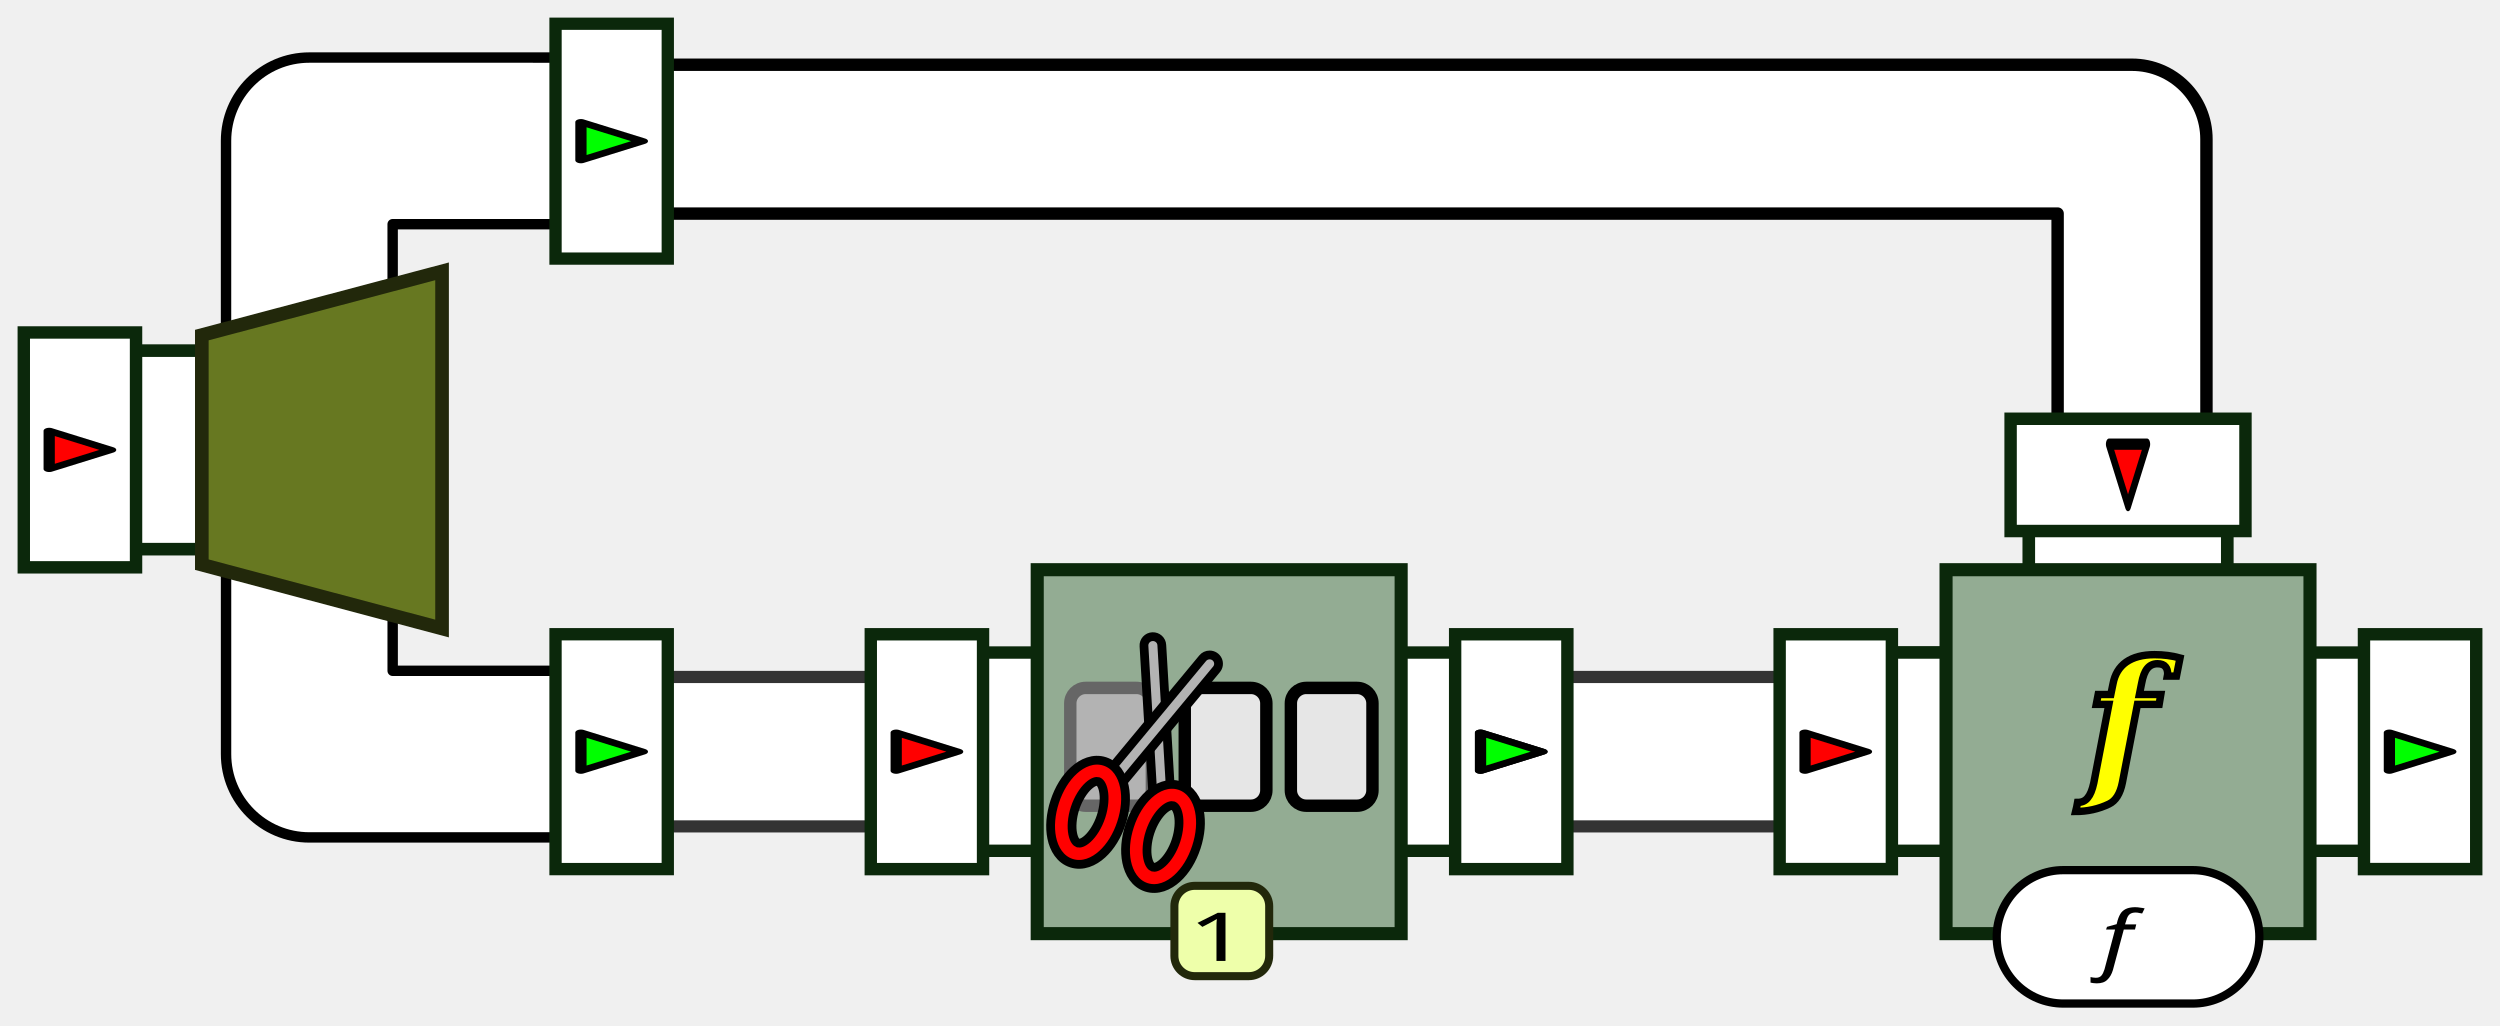
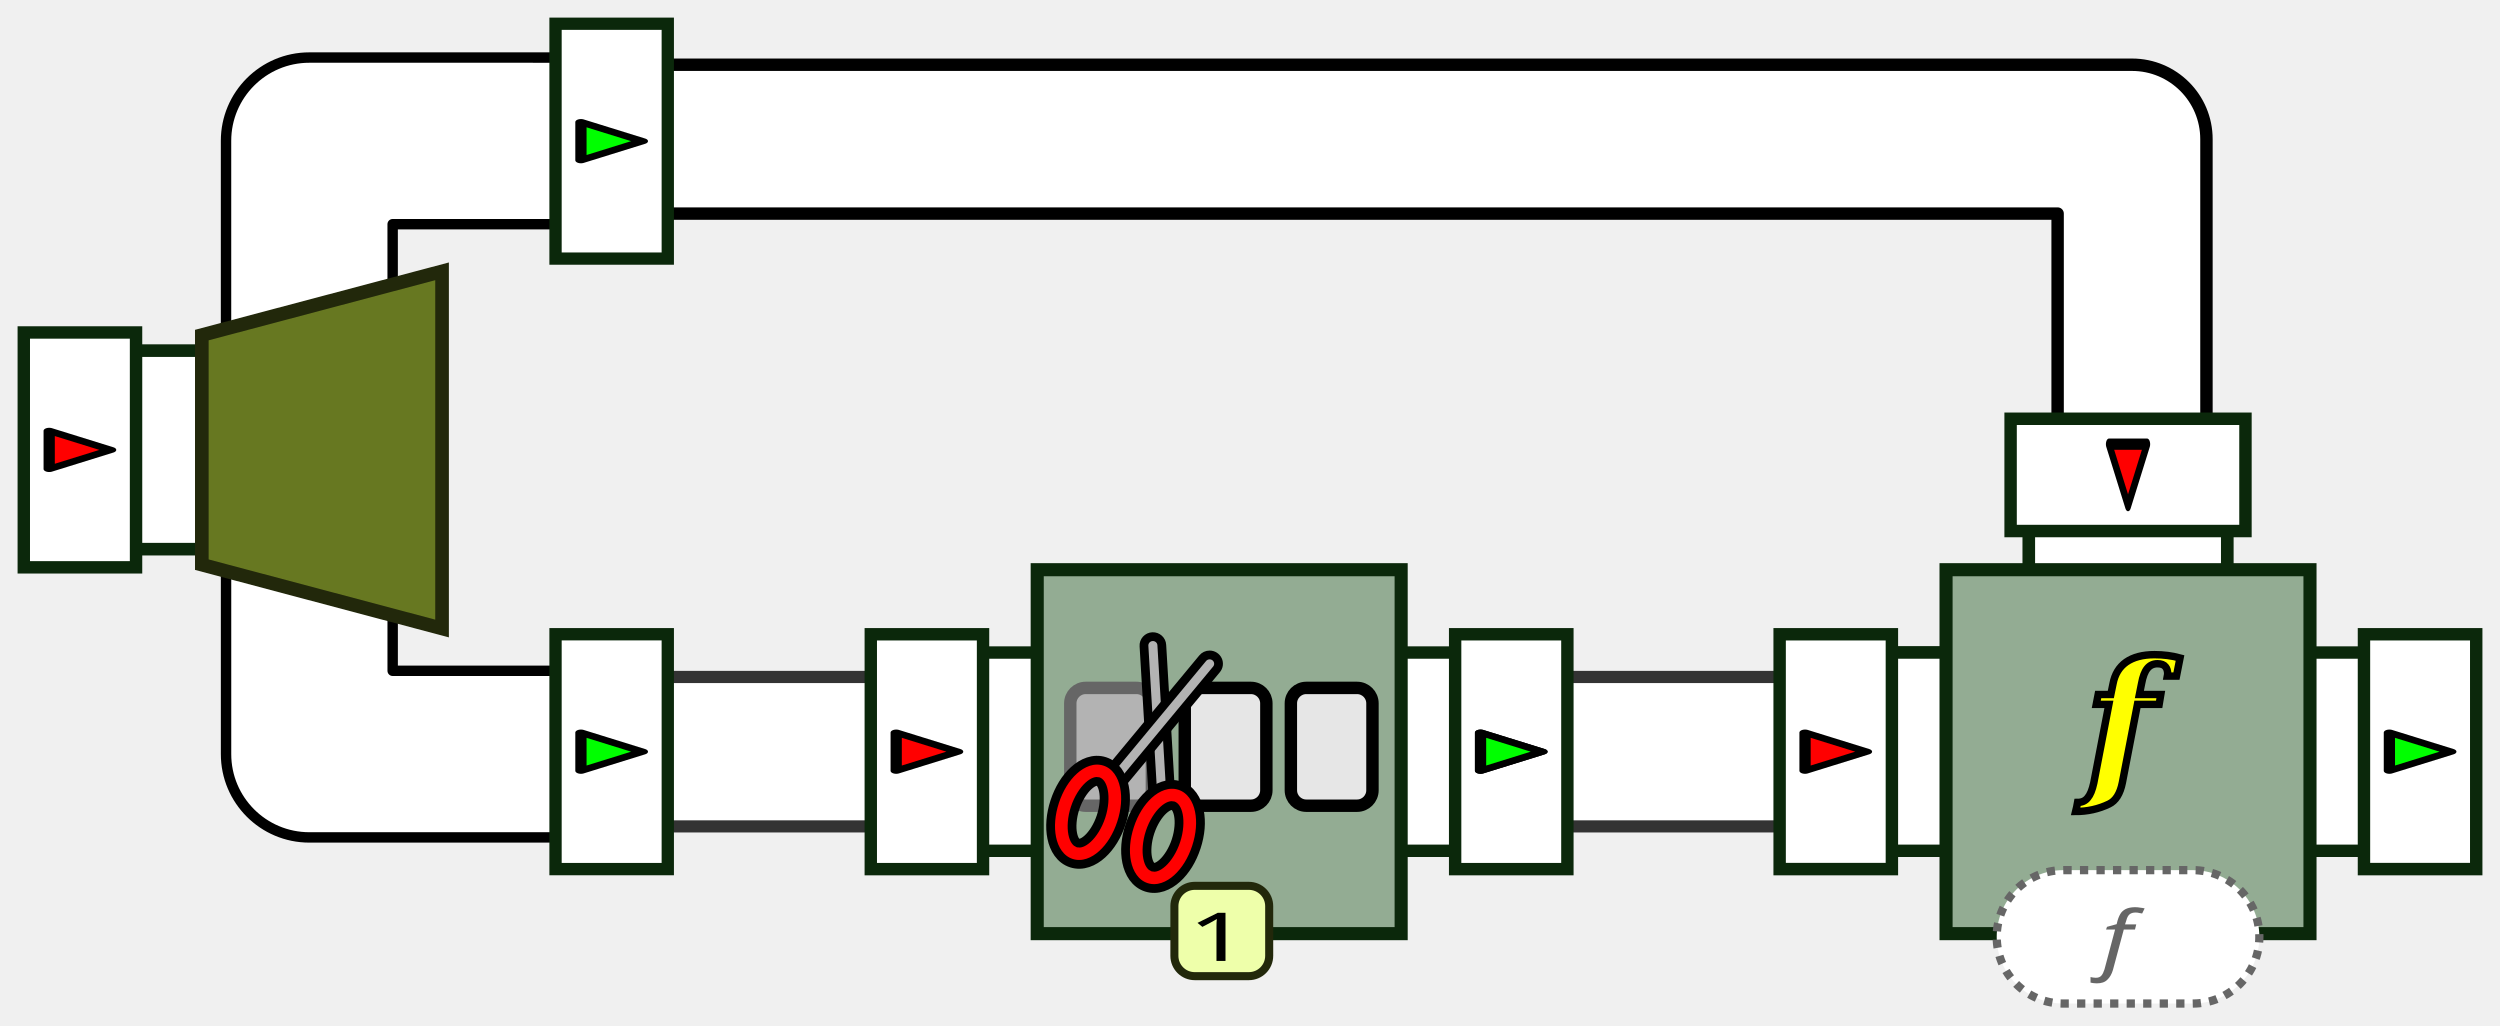
<svg xmlns="http://www.w3.org/2000/svg" width="142.222mm" height="58.326mm" viewBox="0 0 142.222 58.326" version="1.1" id="svg6143">
  <defs id="defs6137" />
  <g id="layer1" transform="translate(-11.32453,-18.87401)">
    <rect ry="0.474" y="57.385" x="44.404" height="8.502" width="26.92" id="rect8804" style="fill:#ffffff;fill-opacity:1;stroke:#333333;stroke-width:0.693;stroke-linecap:round;stroke-linejoin:round;stroke-miterlimit:4;stroke-dasharray:none;stroke-dashoffset:0;stroke-opacity:1" />
    <rect style="fill:#ffffff;fill-opacity:1;stroke:#333333;stroke-width:0.693;stroke-linecap:round;stroke-linejoin:round;stroke-miterlimit:4;stroke-dasharray:none;stroke-dashoffset:0;stroke-opacity:1" id="rect8155" width="26.92" height="8.502" x="97.756" y="57.385" ry="0.474" />
    <g id="g9046" transform="translate(64.3253,-41.80813)">
      <g id="g6296" transform="matrix(0.2822222,0,0,0.2822222,-17.30211,-96.18519)" style="display:inline;fill:#ffffff;fill-opacity:1">
        <rect style="color:#000000;display:inline;overflow:visible;visibility:visible;fill:#ffffff;fill-opacity:1;fill-rule:nonzero;stroke:#0b280b;stroke-width:2.496;stroke-miterlimit:4;stroke-dasharray:none;stroke-dashoffset:0;marker:none;enable-background:accumulate" id="rect6292" width="39.971" height="77.252" x="687.362" y="-140.576" transform="rotate(90)" />
        <rect y="-71.664" x="683.676" height="22.627" width="47.344" id="rect6294" style="color:#000000;display:inline;overflow:visible;visibility:visible;fill:#ffffff;fill-opacity:1;fill-rule:nonzero;stroke:#0b280b;stroke-width:2.496;stroke-miterlimit:4;stroke-dasharray:none;stroke-dashoffset:0;marker:none;enable-background:accumulate" transform="rotate(90)" />
      </g>
      <g id="g6302" transform="matrix(0.2822222,0,0,0.2822222,-17.30211,-96.18519)" style="display:inline;fill:#ffffff;fill-opacity:1">
        <rect transform="matrix(0,1,1,0,0,0)" y="97.915" x="687.362" height="77.252" width="39.971" id="rect6298" style="color:#000000;display:inline;overflow:visible;visibility:visible;fill:#ffffff;fill-opacity:1;fill-rule:nonzero;stroke:#0b280b;stroke-width:2.496;stroke-miterlimit:4;stroke-dasharray:none;stroke-dashoffset:0;marker:none;enable-background:accumulate" />
        <rect transform="matrix(0,1,1,0,0,0)" style="color:#000000;display:inline;overflow:visible;visibility:visible;fill:#ffffff;fill-opacity:1;fill-rule:nonzero;stroke:#0b280b;stroke-width:2.496;stroke-miterlimit:4;stroke-dasharray:none;stroke-dashoffset:0;marker:none;enable-background:accumulate" id="rect6300" width="47.344" height="22.627" x="683.676" y="166.827" />
      </g>
      <path transform="matrix(0,0.04611835,-0.0856518,0,63.67238,101.8959)" d="m 57.127,378.819 -47.11,0 23.555,-40.799 z" id="path6304" style="display:inline;opacity:1;fill:#00ff00;fill-opacity:1;stroke:#000000;stroke-width:7.472;stroke-linecap:round;stroke-linejoin:round;stroke-miterlimit:4;stroke-dasharray:none;stroke-dashoffset:0;stroke-opacity:1" />
      <path style="display:inline;opacity:1;fill:#ff0000;fill-opacity:1;stroke:#000000;stroke-width:7.472;stroke-linecap:round;stroke-linejoin:round;stroke-miterlimit:4;stroke-dasharray:none;stroke-dashoffset:0;stroke-opacity:1" id="path6306" d="m 57.127,378.819 -47.11,0 23.555,-40.799 z" transform="matrix(0,0.04611835,-0.0856518,0,30.42941,101.8959)" />
      <path style="color:#000000;display:inline;overflow:visible;visibility:visible;fill:#93ac93;fill-opacity:1;fill-rule:nonzero;stroke:#0b280b;stroke-width:0.745;stroke-miterlimit:4;stroke-dasharray:none;stroke-dashoffset:0;marker:none;enable-background:accumulate" d="m 6.005,93.092 v 20.704 h 2.348 16.392 1.964 V 93.092 H 24.746 8.354 Z" id="path6308" />
      <g style="display:inline" transform="matrix(0.2822222,0,0,0.2822222,-80.90587,-160.1761)" id="g6320-3">
        <g transform="matrix(0.810473,0,0,0.810473,-20.78011,573.3005)" id="g6318">
          <g id="g6316" transform="translate(161.6244,142.4315)">
            <rect ry="5.051" style="fill:#eeffaa;fill-opacity:1;stroke:#22280b;stroke-width:2;stroke-miterlimit:4;stroke-dasharray:none;stroke-dashoffset:0;stroke-opacity:1" id="rect6310" width="23.577" height="22.462" x="278.1" y="336.092" />
            <text transform="scale(1.247684,0.8014851)" id="text6314" y="442.648" x="225.64" style="font-style:normal;font-weight:normal;line-height:0%;font-family:sans-serif;letter-spacing:0px;word-spacing:0px;fill:#000000;fill-opacity:1;stroke:none" xml:space="preserve">
-               <tspan y="442.648" x="225.64" id="tspan6312" style="font-style:normal;font-variant:normal;font-weight:normal;font-stretch:normal;font-size:20.952px;line-height:1.25;font-family:sans-serif;-inkscape-font-specification:sans-serif">1</tspan>
+               <tspan y="442.648" x="225.64" id="tspan6312" style="font-style:normal;font-variant:normal;font-weight:normal;font-stretch:normal;font-size:20.953px;line-height:1.25;font-family:sans-serif;-inkscape-font-specification:sans-serif">1</tspan>
            </text>
          </g>
        </g>
      </g>
      <rect style="display:inline;opacity:1;fill:#e6e6e6;fill-opacity:1;stroke:#000000;stroke-width:0.706;stroke-linecap:round;stroke-linejoin:round;stroke-miterlimit:4;stroke-dasharray:none;stroke-dashoffset:0;stroke-opacity:1" id="rect6322" width="4.642" height="6.702" x="14.399" y="99.816" ry="0.878" />
      <rect style="display:inline;opacity:1;fill:#e6e6e6;fill-opacity:1;stroke:#000000;stroke-width:0.706;stroke-linecap:round;stroke-linejoin:round;stroke-miterlimit:4;stroke-dasharray:none;stroke-dashoffset:0;stroke-opacity:1" id="rect6324" width="4.642" height="6.702" x="20.435" y="99.816" ry="0.878" />
      <rect ry="0.878" y="99.816" x="7.886" height="6.702" width="4.642" id="rect6353" style="display:inline;opacity:1;fill:#b3b3b3;fill-opacity:1;stroke:#666666;stroke-width:0.706;stroke-linecap:round;stroke-linejoin:round;stroke-miterlimit:4;stroke-dasharray:none;stroke-dashoffset:0;stroke-opacity:1" />
      <g style="display:inline" id="g6334" transform="matrix(-0.1998854,0,0,0.1998854,128.0479,-46.02557)">
        <path style="color:#000000;font-style:normal;font-variant:normal;font-weight:normal;font-stretch:normal;font-size:medium;line-height:normal;font-family:sans-serif;text-indent:0;text-align:start;text-decoration:none;text-decoration-line:none;text-decoration-style:solid;text-decoration-color:#000000;letter-spacing:normal;word-spacing:normal;text-transform:none;writing-mode:lr-tb;direction:ltr;baseline-shift:baseline;text-anchor:start;white-space:normal;clip-rule:nonzero;display:inline;overflow:visible;visibility:visible;opacity:1;isolation:auto;mix-blend-mode:normal;color-interpolation:sRGB;color-interpolation-filters:linearRGB;solid-color:#000000;solid-opacity:1;fill:#b3b3b3;fill-opacity:1;fill-rule:evenodd;stroke:#000000;stroke-width:2.5;stroke-linecap:round;stroke-linejoin:miter;stroke-miterlimit:4;stroke-dasharray:none;stroke-dashoffset:0;stroke-opacity:1;color-rendering:auto;image-rendering:auto;shape-rendering:auto;text-rendering:auto;enable-background:accumulate" d="m 577.756,715.043 a 2.539,2.507 0 0 0 -2.648,2.393 l -2.551,42.825 a 2.539,2.507 0 1 0 5.068,0.294 l 2.553,-42.823 a 2.539,2.507 0 0 0 -2.422,-2.689 z" id="path6326" />
        <path style="color:#000000;font-style:normal;font-variant:normal;font-weight:normal;font-stretch:normal;font-size:medium;line-height:normal;font-family:sans-serif;text-indent:0;text-align:start;text-decoration:none;text-decoration-line:none;text-decoration-style:solid;text-decoration-color:#000000;letter-spacing:normal;word-spacing:normal;text-transform:none;writing-mode:lr-tb;direction:ltr;baseline-shift:baseline;text-anchor:start;white-space:normal;clip-rule:nonzero;display:inline;overflow:visible;visibility:visible;opacity:1;isolation:auto;mix-blend-mode:normal;color-interpolation:sRGB;color-interpolation-filters:linearRGB;solid-color:#000000;solid-opacity:1;fill:#ff0000;fill-opacity:1;fill-rule:nonzero;stroke:#000000;stroke-width:2.5;stroke-linecap:round;stroke-linejoin:round;stroke-miterlimit:4;stroke-dasharray:none;stroke-dashoffset:0;stroke-opacity:1;color-rendering:auto;image-rendering:auto;shape-rendering:auto;text-rendering:auto;enable-background:accumulate" d="m 579.511,786.38 c -3.216,1.037 -6.415,-0.386 -8.782,-2.546 -2.368,-2.16 -4.26,-5.229 -5.455,-8.87 -1.195,-3.641 -1.486,-7.227 -0.854,-10.354 0.633,-3.127 2.374,-6.145 5.59,-7.182 3.216,-1.037 6.415,0.388 8.783,2.548 2.368,2.16 4.26,5.23 5.455,8.87 1.195,3.641 1.486,7.227 0.854,10.354 -0.633,3.127 -2.375,6.143 -5.59,7.18 z m -1.878,-5.724 c 0.424,-0.137 1.125,-0.782 1.498,-2.628 0.373,-1.846 0.234,-4.541 -0.676,-7.315 -0.91,-2.774 -2.398,-5.036 -3.795,-6.311 -1.397,-1.275 -2.347,-1.388 -2.771,-1.251 -0.424,0.137 -1.125,0.782 -1.498,2.628 -0.373,1.846 -0.234,4.543 0.676,7.316 0.91,2.774 2.397,5.034 3.795,6.309 1.397,1.275 2.347,1.388 2.771,1.251 z" id="path6328" />
        <path style="color:#000000;font-style:normal;font-variant:normal;font-weight:normal;font-stretch:normal;font-size:medium;line-height:normal;font-family:sans-serif;text-indent:0;text-align:start;text-decoration:none;text-decoration-line:none;text-decoration-style:solid;text-decoration-color:#000000;letter-spacing:normal;word-spacing:normal;text-transform:none;writing-mode:lr-tb;direction:ltr;baseline-shift:baseline;text-anchor:start;white-space:normal;clip-rule:nonzero;display:inline;overflow:visible;visibility:visible;opacity:1;isolation:auto;mix-blend-mode:normal;color-interpolation:sRGB;color-interpolation-filters:linearRGB;solid-color:#000000;solid-opacity:1;fill:#b3b3b3;fill-opacity:1;fill-rule:evenodd;stroke:#000000;stroke-width:2.5;stroke-linecap:round;stroke-linejoin:miter;stroke-miterlimit:4;stroke-dasharray:none;stroke-dashoffset:0;stroke-opacity:1;color-rendering:auto;image-rendering:auto;shape-rendering:auto;text-rendering:auto;enable-background:accumulate" d="m 561.492,720.249 a 2.539,2.507 0 0 0 -1.938,4.123 l 27.482,33.14 a 2.539,2.507 0 1 0 3.928,-3.175 l -27.48,-33.142 a 2.539,2.507 0 0 0 -1.992,-0.946 z" id="path6330" />
        <path style="color:#000000;font-style:normal;font-variant:normal;font-weight:normal;font-stretch:normal;font-size:medium;line-height:normal;font-family:sans-serif;text-indent:0;text-align:start;text-decoration:none;text-decoration-line:none;text-decoration-style:solid;text-decoration-color:#000000;letter-spacing:normal;word-spacing:normal;text-transform:none;writing-mode:lr-tb;direction:ltr;baseline-shift:baseline;text-anchor:start;white-space:normal;clip-rule:nonzero;display:inline;overflow:visible;visibility:visible;opacity:1;isolation:auto;mix-blend-mode:normal;color-interpolation:sRGB;color-interpolation-filters:linearRGB;solid-color:#000000;solid-opacity:1;fill:#ff0000;fill-opacity:1;fill-rule:nonzero;stroke:#000000;stroke-width:2.5;stroke-linecap:round;stroke-linejoin:round;stroke-miterlimit:4;stroke-dasharray:none;stroke-dashoffset:0;stroke-opacity:1;color-rendering:auto;image-rendering:auto;shape-rendering:auto;text-rendering:auto;enable-background:accumulate" d="m 600.838,779.503 c 3.216,-1.037 4.958,-4.053 5.59,-7.18 0.633,-3.127 0.341,-6.713 -0.854,-10.354 -1.195,-3.641 -3.087,-6.711 -5.455,-8.87 -2.368,-2.16 -5.567,-3.585 -8.783,-2.548 -3.216,1.037 -4.957,4.055 -5.59,7.182 -0.633,3.127 -0.341,6.713 0.854,10.354 1.195,3.641 3.087,6.711 5.455,8.87 2.368,2.16 5.566,3.583 8.782,2.546 z m -1.878,-5.724 c -0.424,0.137 -1.374,0.023 -2.771,-1.251 -1.397,-1.275 -2.885,-3.535 -3.795,-6.309 -0.91,-2.774 -1.05,-5.471 -0.676,-7.316 0.373,-1.846 1.074,-2.491 1.498,-2.628 0.424,-0.137 1.374,-0.023 2.771,1.251 1.397,1.275 2.885,3.537 3.795,6.311 0.91,2.774 1.049,5.469 0.676,7.315 -0.373,1.846 -1.074,2.491 -1.498,2.628 z" id="path6332" />
      </g>
    </g>
    <path style="color:#000000;font-style:normal;font-variant:normal;font-weight:normal;font-stretch:normal;font-size:medium;line-height:normal;font-family:sans-serif;font-variant-ligatures:normal;font-variant-position:normal;font-variant-caps:normal;font-variant-numeric:normal;font-variant-alternates:normal;font-feature-settings:normal;text-indent:0;text-align:start;text-decoration:none;text-decoration-line:none;text-decoration-style:solid;text-decoration-color:#000000;letter-spacing:normal;word-spacing:normal;text-transform:none;writing-mode:lr-tb;direction:ltr;text-orientation:mixed;dominant-baseline:auto;baseline-shift:baseline;text-anchor:start;white-space:normal;shape-padding:0;clip-rule:nonzero;display:inline;overflow:visible;visibility:visible;opacity:1;isolation:auto;mix-blend-mode:normal;color-interpolation:sRGB;color-interpolation-filters:linearRGB;solid-color:#000000;solid-opacity:1;vector-effect:none;fill:#ffffff;fill-opacity:1;fill-rule:nonzero;stroke:#000000;stroke-width:0.706;stroke-linecap:round;stroke-linejoin:round;stroke-miterlimit:4;stroke-dasharray:none;stroke-dashoffset:0;stroke-opacity:1;color-rendering:auto;image-rendering:auto;shape-rendering:auto;text-rendering:auto;enable-background:accumulate" d="m 33.724,22.557 a 4.234,4.234 0 1 0 0,8.467 h 94.656 v 13.809 a 4.234,4.234 0 1 0 8.467,0 V 26.791 a 4.234,4.234 0 0 0 -4.234,-4.234 z" id="path6426" />
    <g transform="translate(-16.64524,1.751202)" id="g6373" style="display:inline;fill:#ffffff;fill-opacity:1">
      <rect style="color:#000000;display:inline;overflow:visible;visibility:visible;fill:#ffffff;fill-opacity:1;fill-rule:nonzero;stroke:#0b280b;stroke-width:0.704;stroke-miterlimit:4;stroke-dasharray:none;stroke-dashoffset:0;marker:none;enable-background:accumulate" id="rect6365" width="11.281" height="10.443" x="37.077" y="-43.798" transform="rotate(90)" />
      <g style="fill:#ffffff;fill-opacity:1;stroke:#0b280b;stroke-opacity:1" id="g6371">
        <rect style="opacity:1;fill:#ffffff;fill-opacity:1;stroke:#0b280b;stroke-width:0.706;stroke-linecap:round;stroke-linejoin:miter;stroke-miterlimit:4;stroke-dasharray:none;stroke-dashoffset:0;stroke-opacity:1" id="rect6367" width="10.443" height="11.281" x="33.355" y="37.077" />
        <rect style="opacity:1;fill:#ffffff;fill-opacity:1;stroke:#0b280b;stroke-width:0.706;stroke-linecap:round;stroke-linejoin:miter;stroke-miterlimit:4;stroke-dasharray:none;stroke-dashoffset:0;stroke-opacity:1" id="rect6369" width="6.386" height="13.361" x="29.323" y="36.037" />
      </g>
    </g>
    <path style="color:#000000;font-style:normal;font-variant:normal;font-weight:normal;font-stretch:normal;font-size:medium;line-height:normal;font-family:sans-serif;text-indent:0;text-align:start;text-decoration:none;text-decoration-line:none;text-decoration-style:solid;text-decoration-color:#000000;letter-spacing:normal;word-spacing:normal;text-transform:none;writing-mode:lr-tb;direction:ltr;baseline-shift:baseline;text-anchor:start;white-space:normal;clip-rule:nonzero;display:inline;overflow:visible;visibility:visible;opacity:1;isolation:auto;mix-blend-mode:normal;color-interpolation:sRGB;color-interpolation-filters:linearRGB;solid-color:#000000;solid-opacity:1;fill:#ffffff;fill-opacity:1;fill-rule:evenodd;stroke:#000000;stroke-width:0.592;stroke-linecap:butt;stroke-linejoin:round;stroke-miterlimit:4;stroke-dasharray:none;stroke-dashoffset:0;stroke-opacity:1;color-rendering:auto;image-rendering:auto;shape-rendering:auto;text-rendering:auto;enable-background:accumulate" d="m 28.923,22.148 a 4.74,4.74 0 0 0 -4.74,4.74 v 17.943 h 9.479 v -13.203 h 10.833 v -9.479 z" id="path8345-9" />
    <path id="path8349-1" d="M 28.923,66.514 A 4.74,4.74 0 0 1 24.184,61.775 V 43.832 h 9.479 v 13.203 h 10.833 v 9.479 z" style="color:#000000;font-style:normal;font-variant:normal;font-weight:normal;font-stretch:normal;font-size:medium;line-height:normal;font-family:sans-serif;text-indent:0;text-align:start;text-decoration:none;text-decoration-line:none;text-decoration-style:solid;text-decoration-color:#000000;letter-spacing:normal;word-spacing:normal;text-transform:none;writing-mode:lr-tb;direction:ltr;baseline-shift:baseline;text-anchor:start;white-space:normal;clip-rule:nonzero;display:inline;overflow:visible;visibility:visible;opacity:1;isolation:auto;mix-blend-mode:normal;color-interpolation:sRGB;color-interpolation-filters:linearRGB;solid-color:#000000;solid-opacity:1;fill:#ffffff;fill-opacity:1;fill-rule:evenodd;stroke:#000000;stroke-width:0.592;stroke-linecap:butt;stroke-linejoin:round;stroke-miterlimit:4;stroke-dasharray:none;stroke-dashoffset:0;stroke-opacity:1;color-rendering:auto;image-rendering:auto;shape-rendering:auto;text-rendering:auto;enable-background:accumulate" />
    <path style="display:inline;fill:#677821;fill-opacity:1;stroke:#22280b;stroke-width:0.776;stroke-miterlimit:22.926;stroke-dasharray:none;stroke-dashoffset:0;stroke-opacity:1" d="m 36.473,34.309 -13.667,3.627 v 1.433 10.195 1.433 l 13.667,3.632 V 45.937 43.001 Z" id="path9323-2" />
    <rect y="20.224" x="-49.314" height="13.361" width="6.386" id="rect6389" style="opacity:1;fill:#ffffff;fill-opacity:1;stroke:#0b280b;stroke-width:0.7;stroke-linecap:round;stroke-linejoin:miter;stroke-miterlimit:4;stroke-dasharray:none;stroke-dashoffset:0;stroke-opacity:1" transform="scale(-1,1)" />
    <path style="display:inline;opacity:1;fill:#00ff00;fill-opacity:1;stroke:#000000;stroke-width:7.472;stroke-linecap:round;stroke-linejoin:round;stroke-miterlimit:4;stroke-dasharray:none;stroke-dashoffset:0;stroke-opacity:1" id="path8359-7" d="m 57.127,378.819 -47.11,0 23.555,-40.799 z" transform="matrix(0,0.04611835,-0.0856518,0,76.81997,25.35647)" />
    <rect transform="scale(-1,1)" style="opacity:1;fill:#ffffff;fill-opacity:1;stroke:#0b280b;stroke-width:0.7;stroke-linecap:round;stroke-linejoin:miter;stroke-miterlimit:4;stroke-dasharray:none;stroke-dashoffset:0;stroke-opacity:1" id="rect6409" width="6.386" height="13.361" x="-49.314" y="54.955" />
    <path transform="matrix(0,0.04611835,-0.0856518,0,76.81997,60.08783)" d="m 57.127,378.819 -47.11,0 23.555,-40.799 z" id="path8369-09" style="display:inline;opacity:1;fill:#00ff00;fill-opacity:1;stroke:#000000;stroke-width:7.472;stroke-linecap:round;stroke-linejoin:round;stroke-miterlimit:4;stroke-dasharray:none;stroke-dashoffset:0;stroke-opacity:1" />
    <path style="display:inline;opacity:1;fill:#ff0000;fill-opacity:1;stroke:#000000;stroke-width:7.472;stroke-linecap:round;stroke-linejoin:round;stroke-miterlimit:4;stroke-dasharray:none;stroke-dashoffset:0;stroke-opacity:1" id="path6375" d="m 57.127,378.819 -47.11,0 23.555,-40.799 z" transform="matrix(0,0.04611835,-0.0856518,0,46.56947,42.92057)" />
    <g id="g5366" transform="matrix(-1,0,0,1,181.5166,18.91845)" style="display:inline;fill:#ffffff;fill-opacity:1;stroke:#0b280b;stroke-opacity:1">
      <rect style="opacity:1;fill:#ffffff;fill-opacity:1;stroke:#0b280b;stroke-width:0.706;stroke-linecap:round;stroke-linejoin:miter;stroke-miterlimit:4;stroke-dasharray:none;stroke-dashoffset:0;stroke-opacity:1" id="rect5362" width="21.802" height="11.281" x="33.355" y="37.077" />
      <rect style="opacity:1;fill:#ffffff;fill-opacity:1;stroke:#0b280b;stroke-width:0.706;stroke-linecap:round;stroke-linejoin:miter;stroke-miterlimit:4;stroke-dasharray:none;stroke-dashoffset:0;stroke-opacity:1" id="rect5364" width="6.386" height="13.361" x="29.323" y="36.037" />
    </g>
    <g style="display:inline;fill:#ffffff;fill-opacity:1" id="g5350" transform="rotate(90,80.86437,94.23886)">
      <rect transform="rotate(90)" y="-55.157" x="37.077" height="21.802" width="11.281" id="rect5342" style="color:#000000;display:inline;overflow:visible;visibility:visible;fill:#ffffff;fill-opacity:1;fill-rule:nonzero;stroke:#0b280b;stroke-width:0.704;stroke-miterlimit:4;stroke-dasharray:none;stroke-dashoffset:0;marker:none;enable-background:accumulate" />
      <g id="g5348" style="fill:#ffffff;fill-opacity:1;stroke:#0b280b;stroke-opacity:1">
        <rect y="37.077" x="33.355" height="11.281" width="21.802" id="rect5344" style="opacity:1;fill:#ffffff;fill-opacity:1;stroke:#0b280b;stroke-width:0.706;stroke-linecap:round;stroke-linejoin:miter;stroke-miterlimit:4;stroke-dasharray:none;stroke-dashoffset:0;stroke-opacity:1" />
        <rect y="36.037" x="29.323" height="13.361" width="6.386" id="rect5346" style="opacity:1;fill:#ffffff;fill-opacity:1;stroke:#0b280b;stroke-width:0.706;stroke-linecap:round;stroke-linejoin:miter;stroke-miterlimit:4;stroke-dasharray:none;stroke-dashoffset:0;stroke-opacity:1" />
      </g>
    </g>
    <g transform="translate(83.24285,18.91845)" id="g5340" style="display:inline;fill:#ffffff;fill-opacity:1">
      <rect style="color:#000000;display:inline;overflow:visible;visibility:visible;fill:#ffffff;fill-opacity:1;fill-rule:nonzero;stroke:#0b280b;stroke-width:0.704;stroke-miterlimit:4;stroke-dasharray:none;stroke-dashoffset:0;marker:none;enable-background:accumulate" id="rect5332" width="11.281" height="21.802" x="37.077" y="-55.157" transform="rotate(90)" />
      <g style="fill:#ffffff;fill-opacity:1;stroke:#0b280b;stroke-opacity:1" id="g5338">
        <rect style="opacity:1;fill:#ffffff;fill-opacity:1;stroke:#0b280b;stroke-width:0.706;stroke-linecap:round;stroke-linejoin:miter;stroke-miterlimit:4;stroke-dasharray:none;stroke-dashoffset:0;stroke-opacity:1" id="rect5334" width="21.802" height="11.281" x="33.355" y="37.077" />
        <rect style="opacity:1;fill:#ffffff;fill-opacity:1;stroke:#0b280b;stroke-width:0.706;stroke-linecap:round;stroke-linejoin:miter;stroke-miterlimit:4;stroke-dasharray:none;stroke-dashoffset:0;stroke-opacity:1" id="rect5336" width="6.386" height="13.361" x="29.323" y="36.037" />
      </g>
    </g>
    <path style="display:inline;opacity:1;fill:#00ff00;fill-opacity:1;stroke:#000000;stroke-width:7.472;stroke-linecap:round;stroke-linejoin:round;stroke-miterlimit:4;stroke-dasharray:none;stroke-dashoffset:0;stroke-opacity:1" id="path6947-6" d="m 57.127,378.819 -47.11,0 23.555,-40.799 z" transform="matrix(0,0.04611835,-0.0856518,0,179.7005,60.08781)" />
    <path transform="matrix(0,0.04611835,-0.0856518,0,146.4575,60.08781)" d="m 57.127,378.819 -47.11,0 23.555,-40.799 z" id="path6949-4" style="display:inline;opacity:1;fill:#ff0000;fill-opacity:1;stroke:#000000;stroke-width:7.472;stroke-linecap:round;stroke-linejoin:round;stroke-miterlimit:4;stroke-dasharray:none;stroke-dashoffset:0;stroke-opacity:1" />
    <path id="path6945-4" d="m 122.033,51.284 v 20.704 h 2.348 16.392 1.964 v -20.704 h -1.964 -16.392 z" style="color:#000000;display:inline;overflow:visible;visibility:visible;fill:#93ac93;fill-opacity:1;fill-rule:nonzero;stroke:#0b280b;stroke-width:0.745;stroke-miterlimit:4;stroke-dasharray:none;stroke-dashoffset:0;marker:none;enable-background:accumulate" />
    <path style="display:inline;opacity:1;fill:#ff0000;fill-opacity:1;stroke:#000000;stroke-width:7.472;stroke-linecap:round;stroke-linejoin:round;stroke-miterlimit:4;stroke-dasharray:none;stroke-dashoffset:0;stroke-opacity:1" id="path6957-2" d="m 57.127,378.819 -47.11,0 23.555,-40.799 z" transform="matrix(-0.04611835,0,0,-0.0856518,133.9339,76.58919)" />
    <path transform="matrix(0,0.04611835,-0.0856518,0,127.9977,60.08781)" d="m 57.127,378.819 -47.11,0 23.555,-40.799 z" id="path6352" style="display:inline;opacity:1;fill:#00ff00;fill-opacity:1;stroke:#000000;stroke-width:7.472;stroke-linecap:round;stroke-linejoin:round;stroke-miterlimit:4;stroke-dasharray:none;stroke-dashoffset:0;stroke-opacity:1" />
    <text id="text15401-0-4-5" y="63.254" x="129.969" style="font-style:normal;font-weight:normal;font-size:3.387px;line-height:0%;font-family:sans-serif;letter-spacing:0px;word-spacing:0px;display:inline;fill:#ffff00;fill-opacity:1;stroke:#000000;stroke-width:0.423;stroke-linecap:butt;stroke-linejoin:miter;stroke-miterlimit:4;stroke-dasharray:none;stroke-opacity:1" xml:space="preserve">
      <tspan style="font-style:italic;font-variant:normal;font-weight:bold;font-stretch:normal;font-size:9.392px;line-height:1.25;font-family:'DejaVu Serif';-inkscape-font-specification:'DejaVu Serif Italic';fill:#ffff00;stroke:#000000;stroke-width:0.423;stroke-miterlimit:4;stroke-dasharray:none" y="63.254" x="129.969" id="tspan15403-7-9-3">f</tspan>
    </text>
-     <rect style="display:inline;fill:#ffffff;fill-opacity:1;stroke:#000000;stroke-width:0.47;stroke-linecap:butt;stroke-linejoin:round;stroke-miterlimit:4;stroke-dasharray:none;stroke-dashoffset:0;stroke-opacity:1" id="rect7052-9-56" width="14.942" height="7.59" x="124.915" y="68.375" ry="3.795" />
-     <text xml:space="preserve" style="font-style:normal;font-weight:normal;font-size:3.387px;line-height:0%;font-family:sans-serif;letter-spacing:0px;word-spacing:0px;display:inline;fill:#000000;fill-opacity:1;stroke:none;stroke-width:0.282px;stroke-linecap:butt;stroke-linejoin:miter;stroke-opacity:1" x="115.591" y="83.537" id="text7054-6-2" transform="scale(1.132202,0.8832343)">
-       <tspan id="tspan7056-9-9" x="115.591" y="83.537" style="font-style:italic;font-variant:normal;font-weight:normal;font-stretch:normal;font-size:4.897px;line-height:1.25;font-family:sans-serif;-inkscape-font-specification:'sans-serif Italic';stroke-width:0.282px">f</tspan>
+     <rect style="display:inline;fill:#ffffff;fill-opacity:1;stroke:#666666;stroke-width:0.47;stroke-linecap:butt;stroke-linejoin:round;stroke-miterlimit:4;stroke-dasharray:0.47, 0.47;stroke-dashoffset:0;stroke-opacity:1" id="rect7052-9-56" width="14.942" height="7.59" x="124.915" y="68.375" ry="3.795" />
+     <text xml:space="preserve" style="font-style:normal;font-weight:normal;font-size:3.387px;line-height:0%;font-family:sans-serif;letter-spacing:0px;word-spacing:0px;display:inline;fill:#666666;fill-opacity:1;stroke:none;stroke-width:0.282px;stroke-linecap:butt;stroke-linejoin:miter;stroke-opacity:1" x="115.591" y="83.537" id="text7054-6-2" transform="scale(1.132202,0.8832343)">
+       <tspan id="tspan7056-9-9" x="115.591" y="83.537" style="font-style:italic;font-variant:normal;font-weight:normal;font-stretch:normal;font-size:4.897px;line-height:1.25;font-family:sans-serif;-inkscape-font-specification:'sans-serif Italic';stroke-width:0.282px;fill:#666666">f</tspan>
    </text>
  </g>
</svg>
